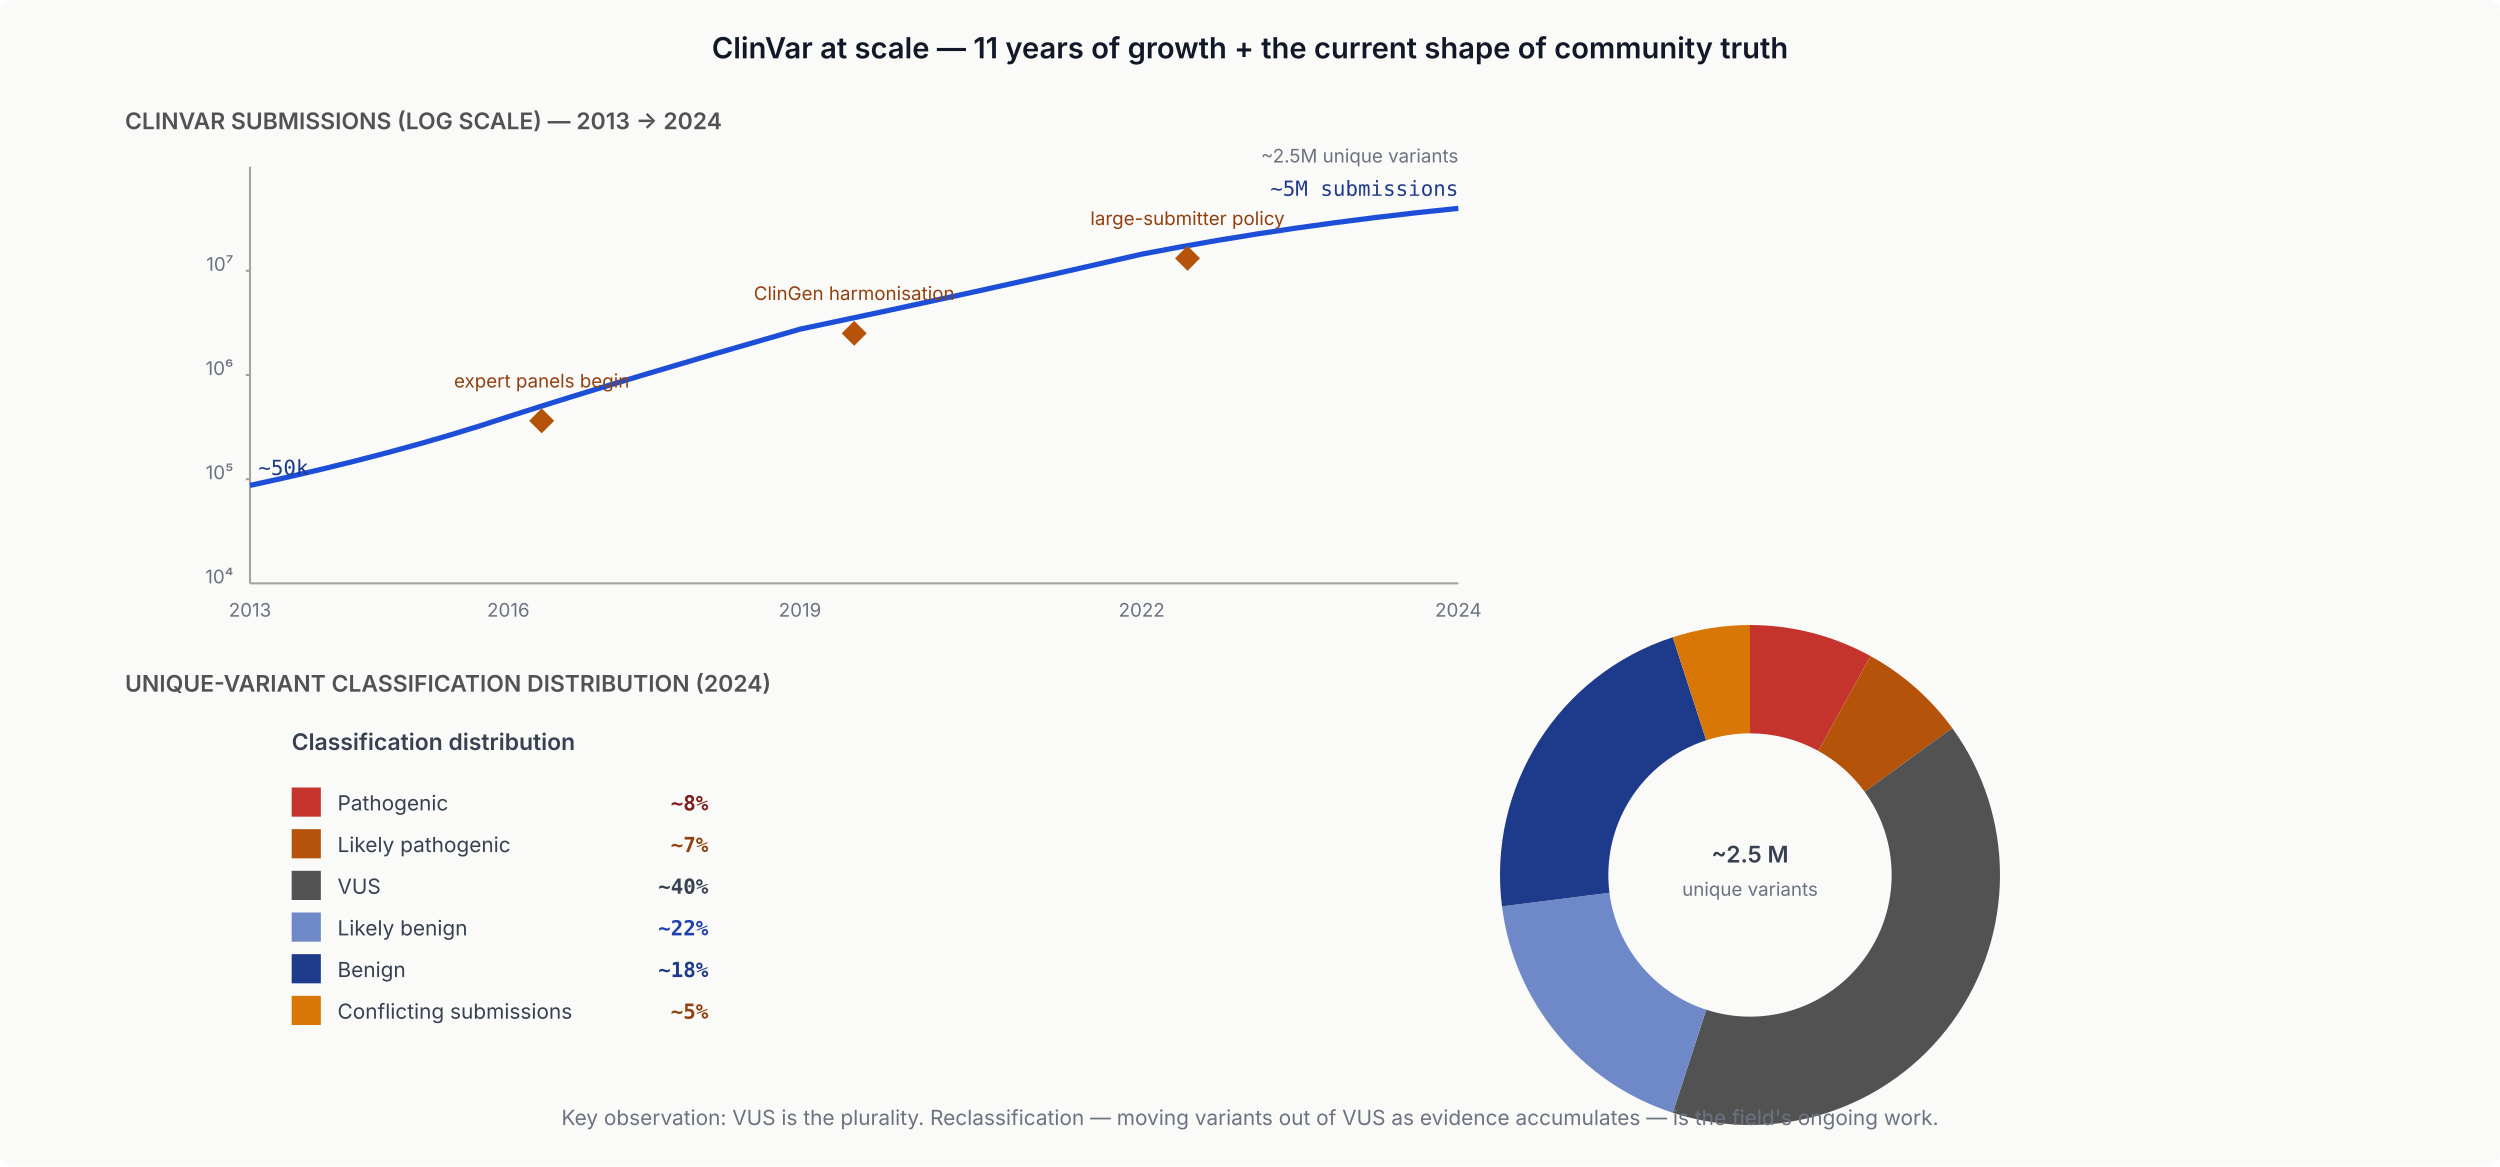
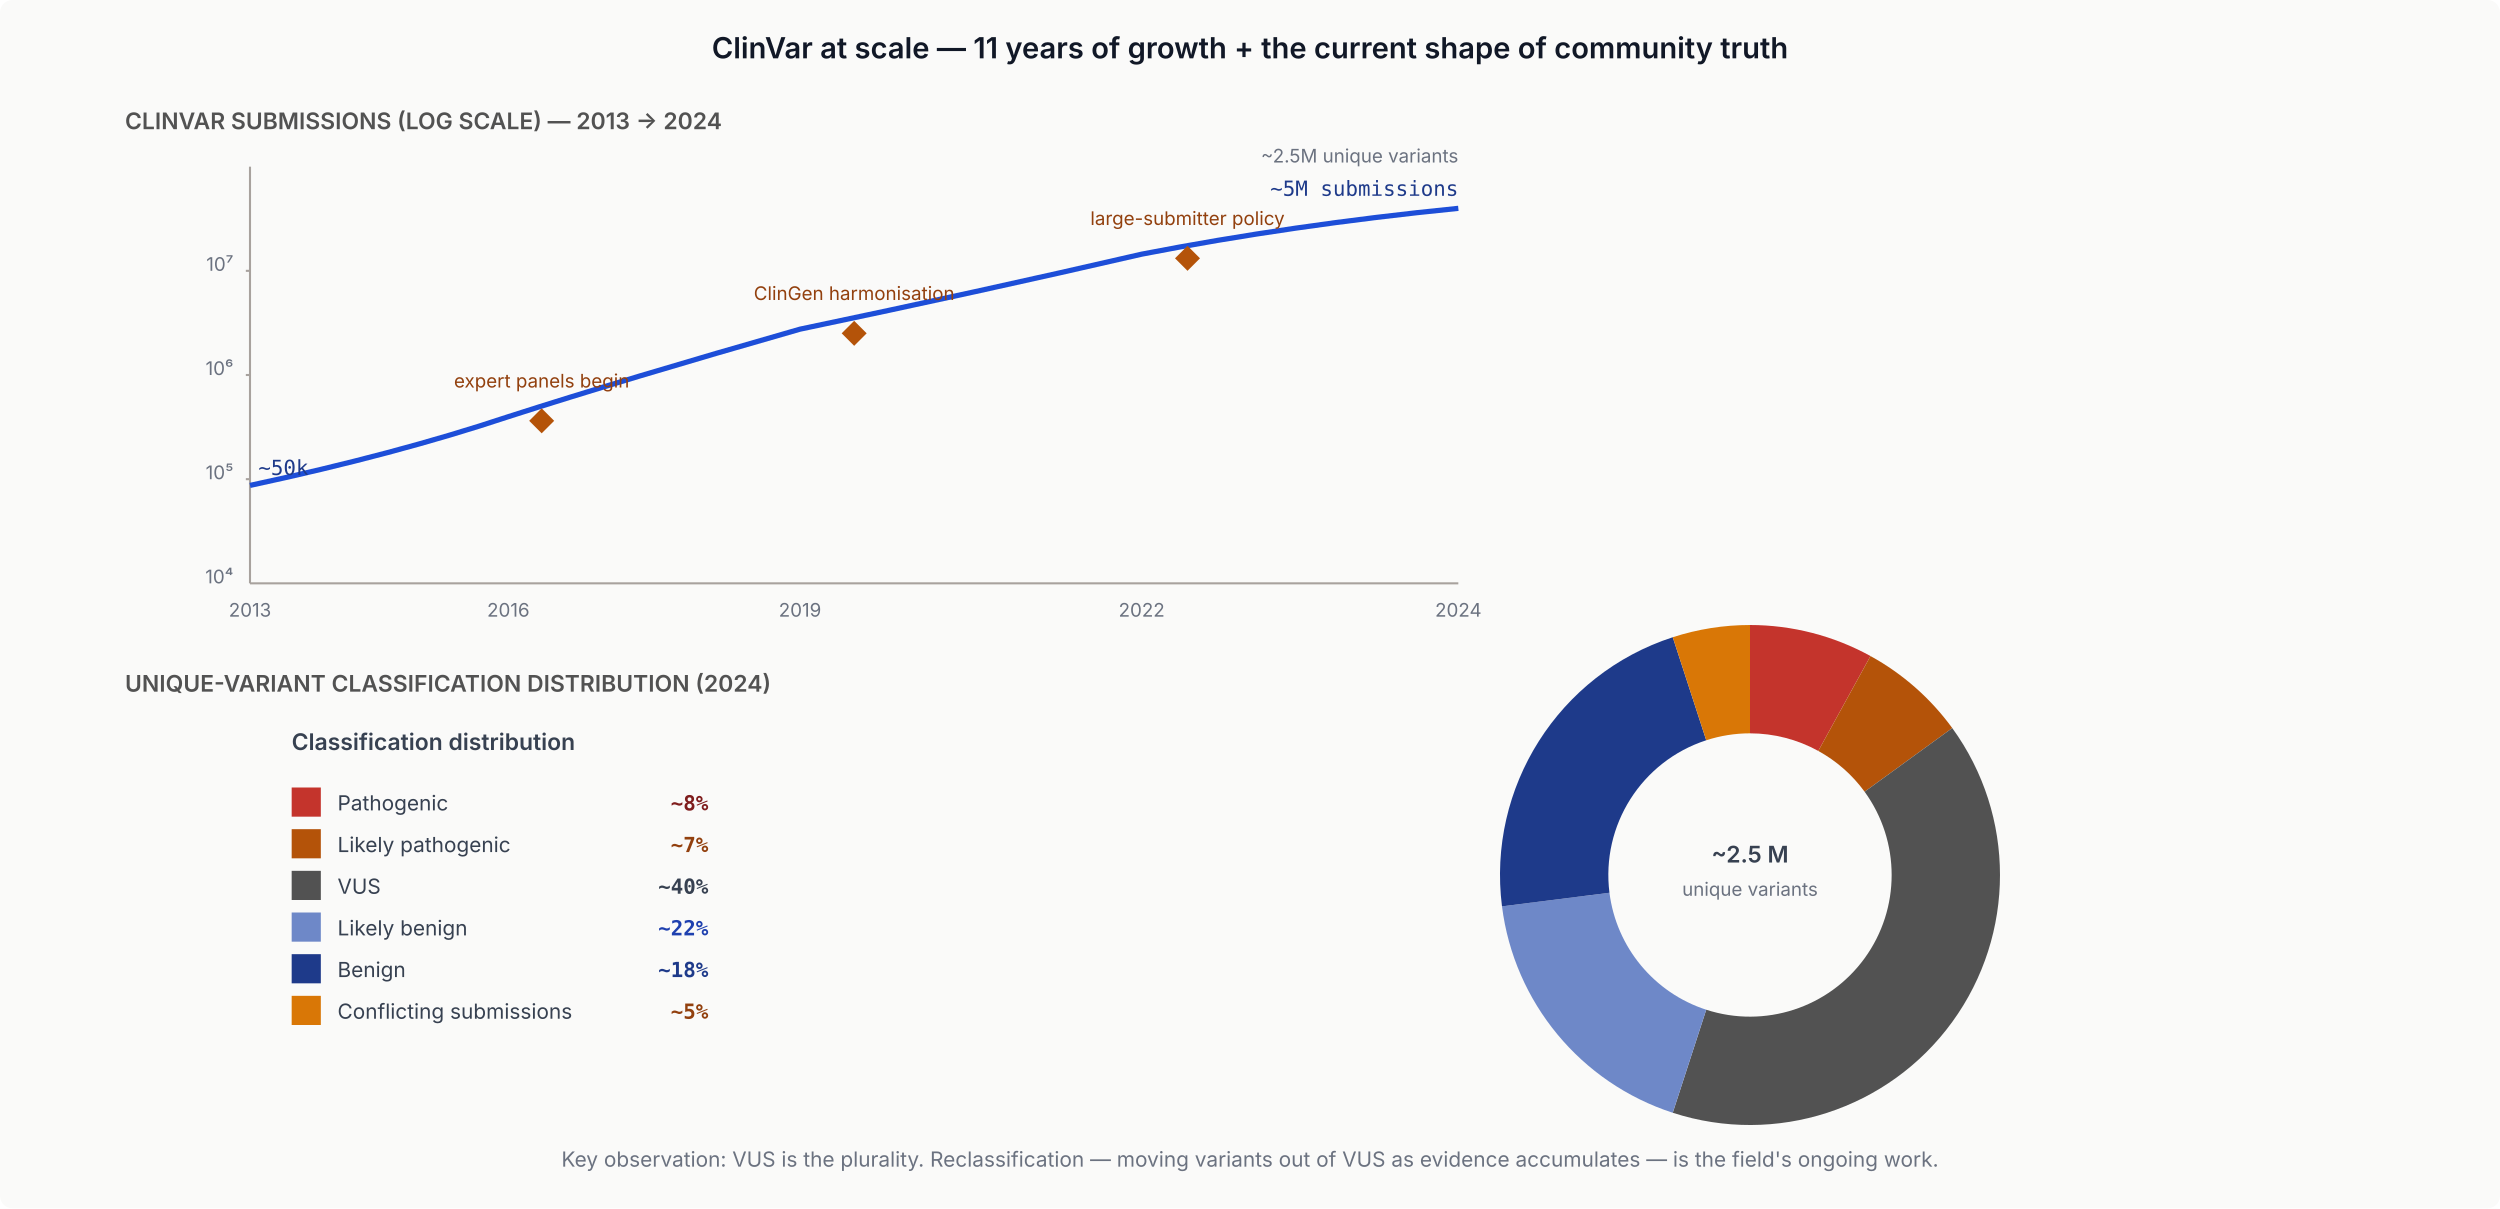
- <svg xmlns="http://www.w3.org/2000/svg" viewBox="0 0 1200 560" width="1200" height="560" font-family="Inter, sans-serif">
+ <svg xmlns="http://www.w3.org/2000/svg" viewBox="0 0 1200 580" width="1200" height="580" font-family="Inter, sans-serif">
  <defs>
    <style>text { font-family: Inter, sans-serif; } .mono { font-family: 'JetBrains Mono', monospace; font-size: 10px; }</style>
  </defs>
-   <rect width="1200" height="560" fill="#fafaf9" rx="6" />
+   <rect width="1200" height="580" fill="#fafaf9" rx="6" />
  <text x="600" y="28" text-anchor="middle" font-size="14" font-weight="600" fill="#111827">ClinVar at scale — 11 years of growth + the current shape of community truth</text>
  <text x="60" y="62" font-size="11" font-weight="600" fill="#525252">CLINVAR SUBMISSIONS (LOG SCALE) — 2013 → 2024</text>
  <g transform="translate(60,80)">
    <line x1="60" y1="200" x2="640" y2="200" stroke="#a8a29e" />
    <line x1="60" y1="0" x2="60" y2="200" stroke="#a8a29e" />
    <g font-size="9" fill="#6b7280">
      <text x="52" y="200" text-anchor="end">10⁴</text>
      <text x="52" y="150" text-anchor="end">10⁵</text>
      <text x="52" y="100" text-anchor="end">10⁶</text>
      <text x="52" y="50" text-anchor="end">10⁷</text>
      <line x1="58" y1="150" x2="60" y2="150" stroke="#a8a29e" />
      <line x1="58" y1="100" x2="60" y2="100" stroke="#a8a29e" />
      <line x1="58" y1="50" x2="60" y2="50" stroke="#a8a29e" />
    </g>
    <g font-size="9" fill="#6b7280">
      <text x="60" y="216" text-anchor="middle">2013</text>
      <text x="184" y="216" text-anchor="middle">2016</text>
      <text x="324" y="216" text-anchor="middle">2019</text>
      <text x="488" y="216" text-anchor="middle">2022</text>
      <text x="640" y="216" text-anchor="middle">2024</text>
    </g>
    <path d="M 60 153 Q 130 138 184 120 Q 240 102 324 78 Q 410 60 488 42 Q 560 28 640 20" fill="none" stroke="#1d4ed8" stroke-width="2.5" />
    <g fill="#b45309">
      <path d="M 200 116 l 6 6 l -6 6 l -6 -6 z" />
      <path d="M 350 74 l 6 6 l -6 6 l -6 -6 z" />
      <path d="M 510 38 l 6 6 l -6 6 l -6 -6 z" />
    </g>
    <g font-size="9" fill="#92400e">
      <text x="200" y="106" text-anchor="middle">expert panels begin</text>
      <text x="350" y="64" text-anchor="middle">ClinGen harmonisation</text>
      <text x="510" y="28" text-anchor="middle">large-submitter policy</text>
    </g>
    <text x="64" y="148" font-size="10" fill="#1e3a8a" class="mono">~50k</text>
    <text x="640" y="14" text-anchor="end" font-size="10" fill="#1e3a8a" class="mono">~5M submissions</text>
    <text x="640" y="-2" text-anchor="end" font-size="9" fill="#6b7280">~2.5M unique variants</text>
  </g>
  <text x="60" y="332" font-size="11" font-weight="600" fill="#525252">UNIQUE-VARIANT CLASSIFICATION DISTRIBUTION (2024)</text>
  <g transform="translate(840,420)">
    <path d="M 0 -120 A 120 120 0 0 1 57.83 -105.1 L 32.77 -59.55 A 68 68 0 0 0 0 -68 Z" fill="#c4342c" />
    <path d="M 57.83 -105.1 A 120 120 0 0 1 97.08 -70.53 L 55.01 -39.97 A 68 68 0 0 0 32.77 -59.55 Z" fill="#b45309" />
    <path d="M 97.08 -70.53 A 120 120 0 0 1 -37.08 114.13 L -21.01 64.67 A 68 68 0 0 0 55.01 -39.97 Z" fill="#525252" />
    <path d="M -37.08 114.13 A 120 120 0 0 1 -119.05 15.04 L -67.46 8.52 A 68 68 0 0 0 -21.01 64.67 Z" fill="#6e88c8" />
    <path d="M -119.05 15.04 A 120 120 0 0 1 -37.08 -114.13 L -21.01 -64.67 A 68 68 0 0 0 -67.46 8.52 Z" fill="#1e3a8a" />
    <path d="M -37.08 -114.13 A 120 120 0 0 1 0 -120 L 0 -68 A 68 68 0 0 0 -21.01 -64.67 Z" fill="#d97706" />
    <text x="0" y="-6" text-anchor="middle" font-size="11" font-weight="600" fill="#374151">~2.5 M</text>
    <text x="0" y="10" text-anchor="middle" font-size="9" fill="#6b7280">unique variants</text>
  </g>
  <g transform="translate(140,360)">
    <text x="0" y="0" font-size="11" font-weight="600" fill="#374151">Classification distribution</text>
    <g transform="translate(0,18)">
      <rect width="14" height="14" fill="#c4342c" />
      <text x="22" y="11" font-size="10" fill="#374151">Pathogenic</text>
      <text x="200" y="11" text-anchor="end" font-size="10" font-weight="600" class="mono" fill="#7f1d1d">~8%</text>
    </g>
    <g transform="translate(0,38)">
      <rect width="14" height="14" fill="#b45309" />
      <text x="22" y="11" font-size="10" fill="#374151">Likely pathogenic</text>
      <text x="200" y="11" text-anchor="end" font-size="10" font-weight="600" class="mono" fill="#92400e">~7%</text>
    </g>
    <g transform="translate(0,58)">
      <rect width="14" height="14" fill="#525252" />
      <text x="22" y="11" font-size="10" fill="#374151">VUS</text>
      <text x="200" y="11" text-anchor="end" font-size="10" font-weight="600" class="mono" fill="#374151">~40%</text>
    </g>
    <g transform="translate(0,78)">
      <rect width="14" height="14" fill="#6e88c8" />
      <text x="22" y="11" font-size="10" fill="#374151">Likely benign</text>
      <text x="200" y="11" text-anchor="end" font-size="10" font-weight="600" class="mono" fill="#1e40af">~22%</text>
    </g>
    <g transform="translate(0,98)">
      <rect width="14" height="14" fill="#1e3a8a" />
      <text x="22" y="11" font-size="10" fill="#374151">Benign</text>
      <text x="200" y="11" text-anchor="end" font-size="10" font-weight="600" class="mono" fill="#1e3a8a">~18%</text>
    </g>
    <g transform="translate(0,118)">
      <rect width="14" height="14" fill="#d97706" />
      <text x="22" y="11" font-size="10" fill="#374151">Conflicting submissions</text>
      <text x="200" y="11" text-anchor="end" font-size="10" font-weight="600" class="mono" fill="#92400e">~5%</text>
    </g>
  </g>
-   <text x="600" y="540" text-anchor="middle" font-size="10" fill="#6b7280">Key observation: VUS is the plurality. Reclassification — moving variants out of VUS as evidence accumulates — is the field's ongoing work.</text>
+   <text x="600" y="560" text-anchor="middle" font-size="10" fill="#6b7280">Key observation: VUS is the plurality. Reclassification — moving variants out of VUS as evidence accumulates — is the field's ongoing work.</text>
</svg>
